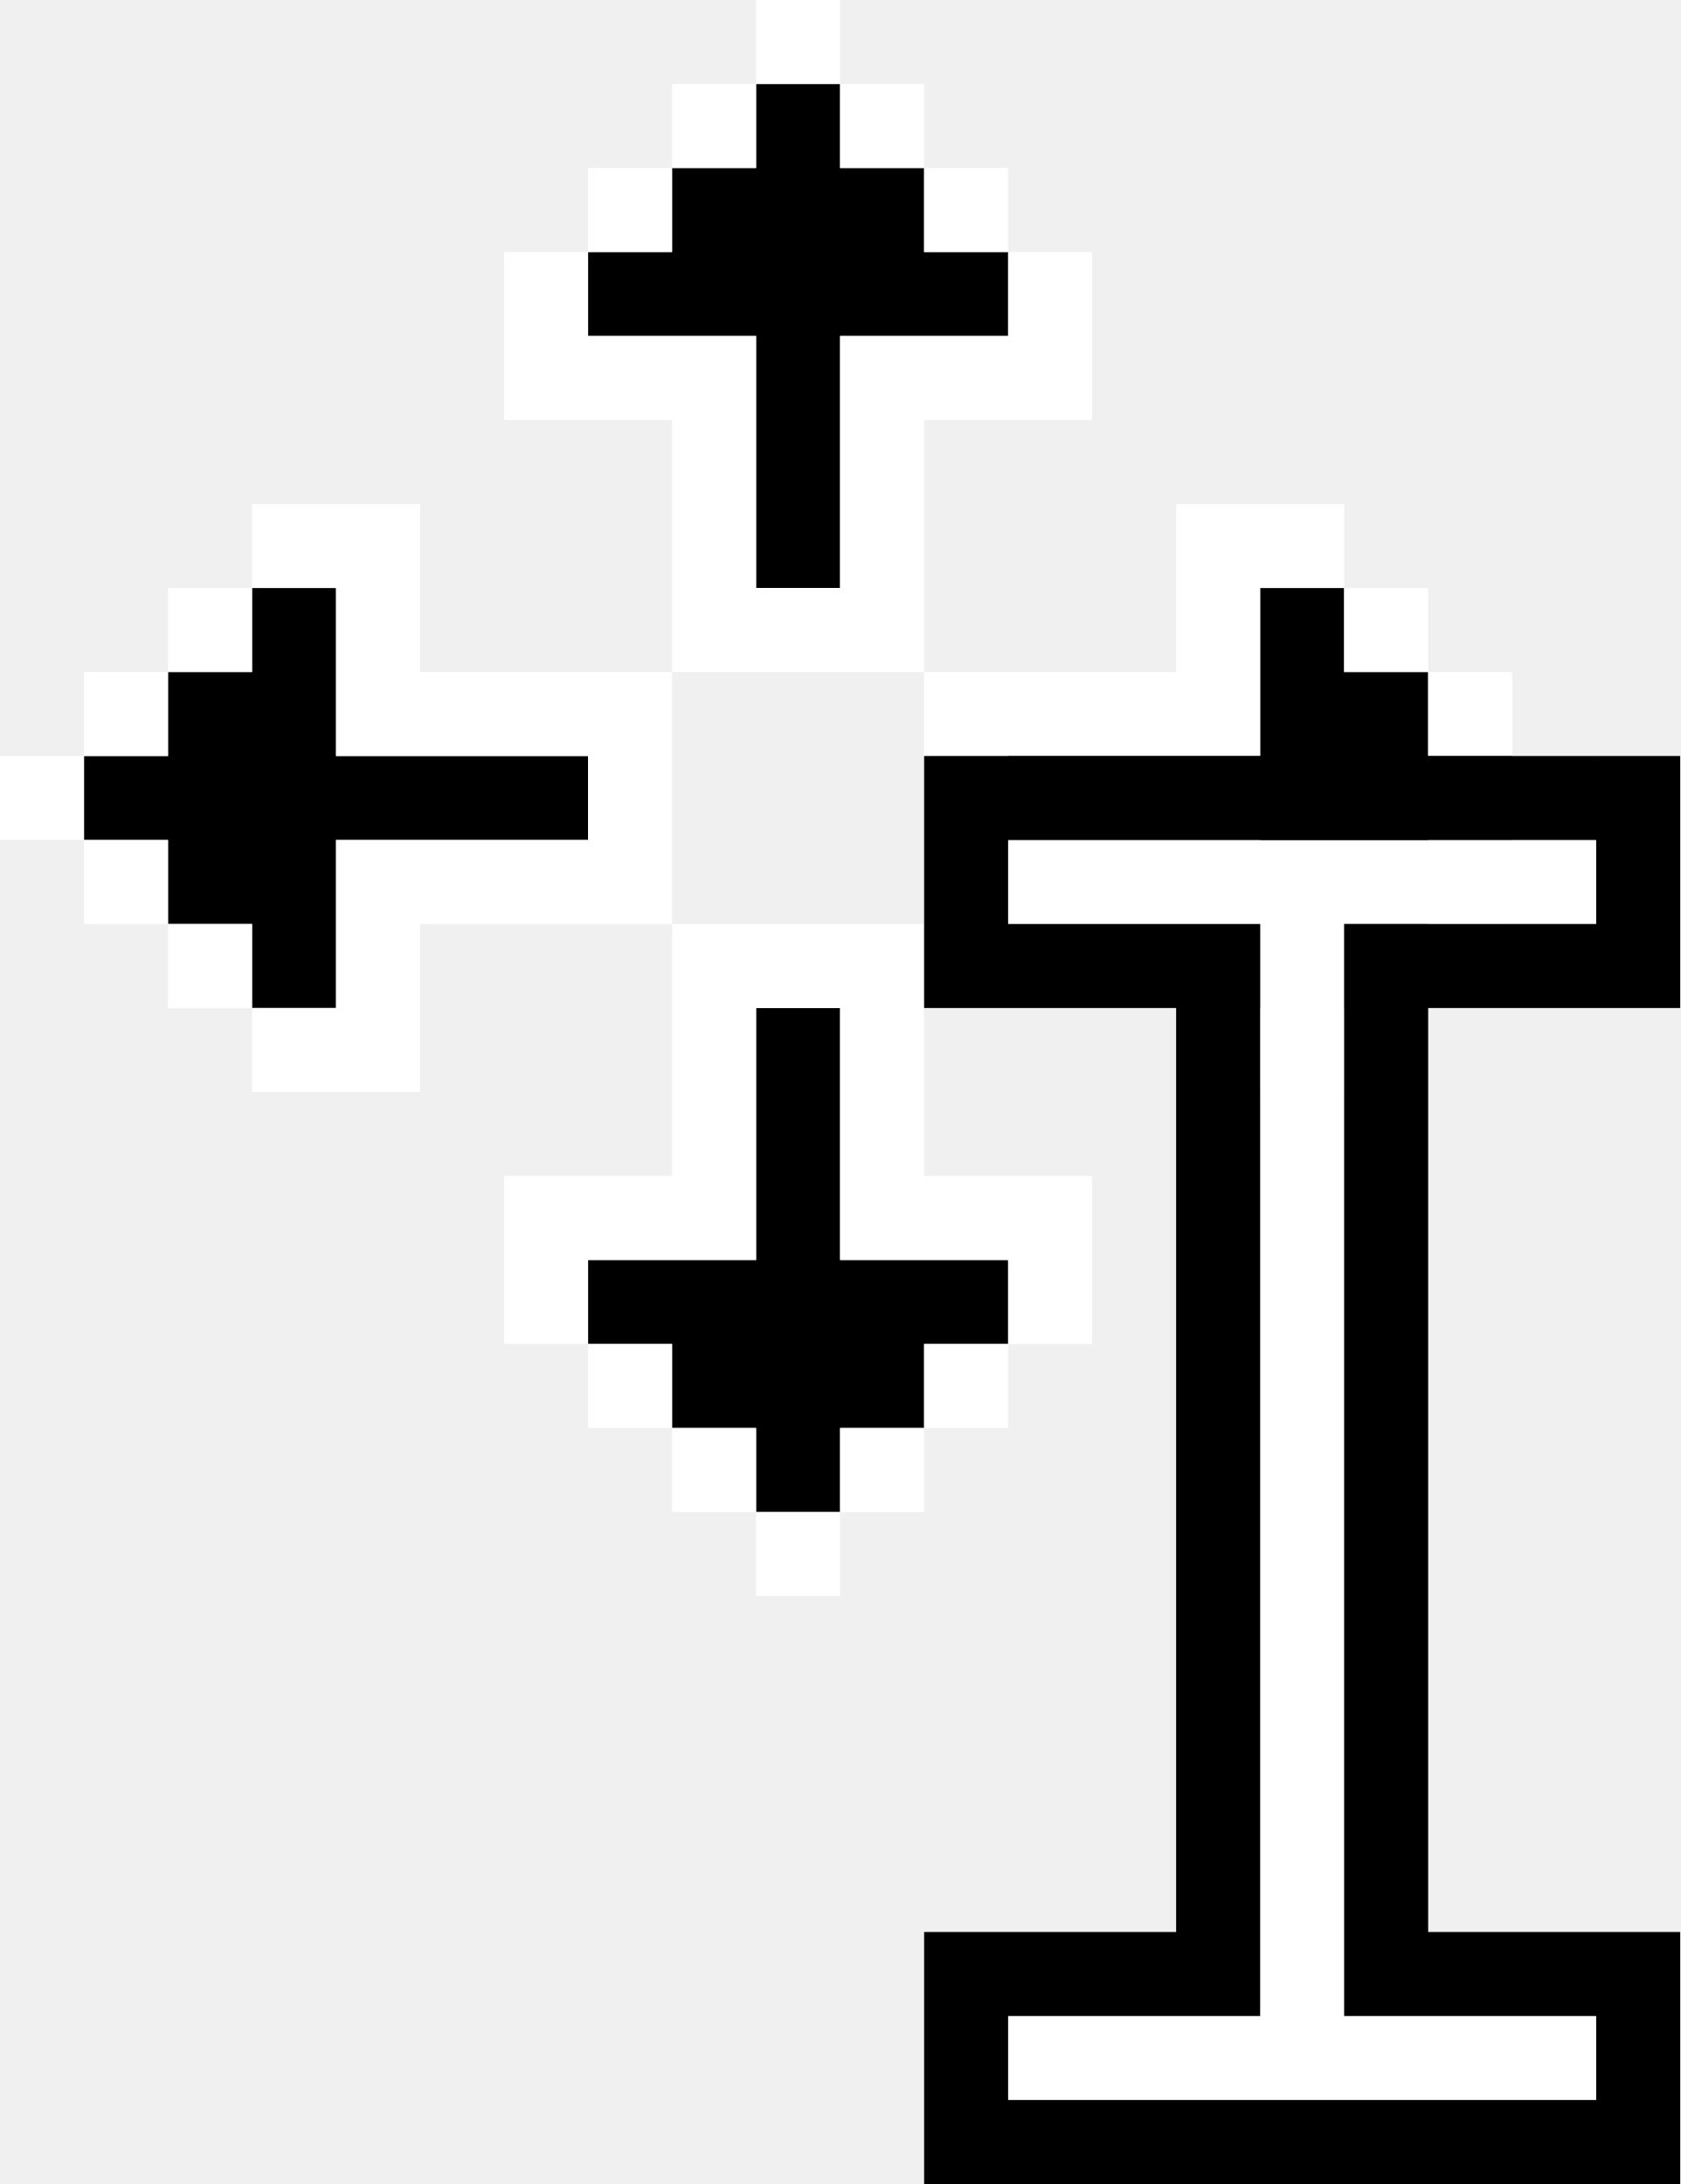
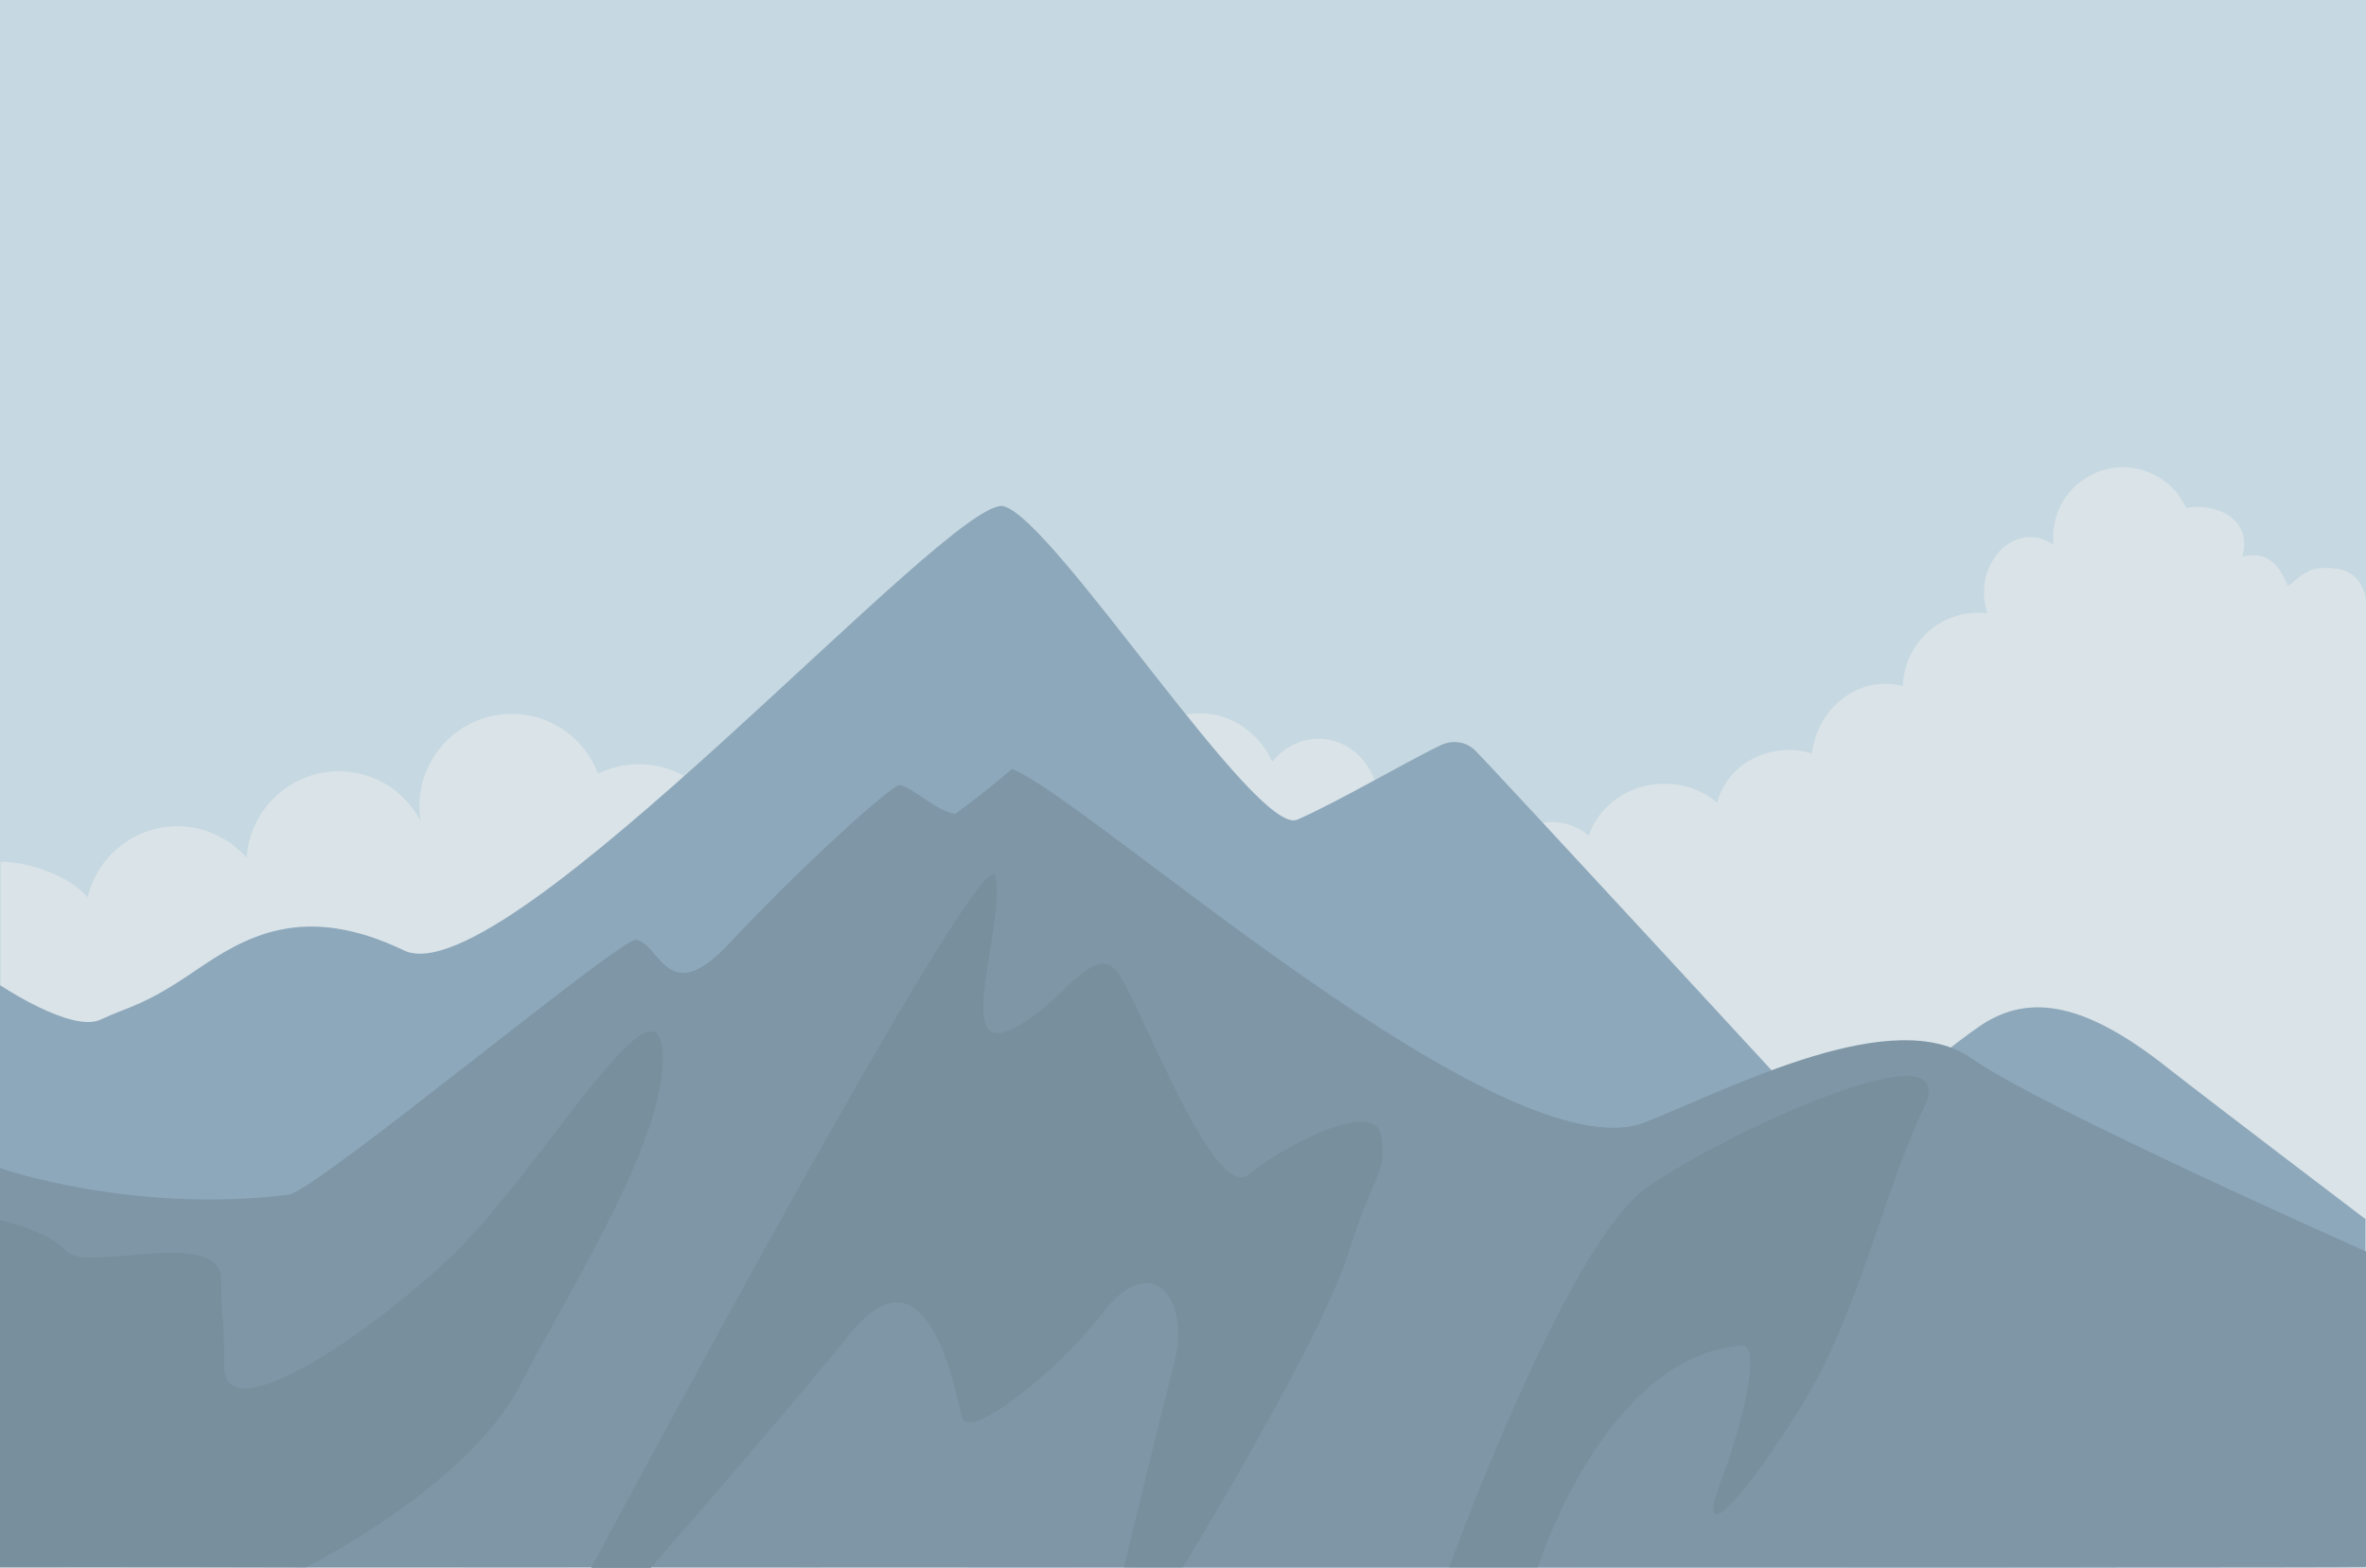
- <svg xmlns="http://www.w3.org/2000/svg" version="1.1" id="Layer_1" x="0px" y="0px" width="20px" height="26px" viewBox="0 0 20 26" style="enable-background:new 0 0 20 26;" xml:space="preserve">
-   <style type="text/css">
- 	.st0{fill:#FFFFFF;}
- </style>
-   <path d="M12,4h-2v3H9V4H7V3h1V2h1V1h1v1h1v1h1V4z M7,15h2v-3h1v3h2v1h-1v1h-1v1H9v-1H8v-1H7V15z M7,9H4V7H3v1H2v1H1v1h1v1h1v1h1v-2  h3V9z M18,9h-1V8h-1V7h-1v2h-3v1h3v2h1v-1h1v-1h1V9z" />
-   <path class="st0" d="M10,2V1h1v1H10z M12,3V2h-1v1H12z M12,3v1h-2v3H9V4H7V3H6v1v1h2v3h3V5h2V3H12z M10,0H9v1h1V0z M9,1H8v1h1V1z   M8,2H7v1h1V2z M9,17v1H8v-1H9z M7,16v1h1v-1H7z M7,16v-1h2v-3h1v3h2v1h1v-1v-1h-2v-3H8v3H6v2H7z M9,19h1v-1H9V19z M10,18h1v-1h-1  V18z M11,17h1v-1h-1V17z M17,11h1v-1h-1V11z M16,12h1v-1h-1V12z M16,12h-1v-2h-1h-2V9h2h1V7h1V6h-1h-1v2h-3v1v1v1h3v2h1h1V12z   M19,10V9h-1v1H19z M18,9V8h-1v1H18z M17,8V7h-1v1H17z M2,8H1v1h1V8z M3,7H2v1h1V7z M3,7h1v2h3v1H4v2H3v1h2v-2h3V8H5V6H3V7z M0,9v1  h1V9H0z M1,10v1h1v-1H1z M2,11v1h1v-1H2z" />
-   <polygon class="st0" points="19,11 19,10 12,10 12,11 15,11 15,24 12,24 12,25 19,25 19,24 16,24 16,11 " />
-   <path d="M11,9v1v1v1h3v11h-3v1v1v1h9v-1v-1v-1h-3V12h3v-1v-1V9H11z M19,11h-3v1v11v1h3v1h-7v-1h3v-1V12v-1h-3v-1h7V11z" />
+ <svg xmlns="http://www.w3.org/2000/svg" version="1.1" id="default-image-solid" x="0px" y="0px" viewBox="0 0 400 265" style="width: 400px; height: 265px;">
+   <rect fill="#C6D8E1" width="400" height="265" />
+   <path fill="#D9E3E8" d="M395.3,96.2c-5-0.8-6.1,1.1-8.5,2.9c-1-2.3-2.6-6.2-7.7-5c1.5-5.3-2.6-8.4-7.7-8.4c-0.6,0-1.2,0.1-1.8,0.2  c-1.8-4.1-6-6.9-10.7-6.9c-6.5,0-11.8,5.3-11.8,11.8c0,0.4,0,0.9,0.1,1.3c-1.2-0.8-2.5-1.3-3.9-1.3c-4.3,0-7.9,4.2-7.9,9.4  c0,1.2,0.2,2.4,0.6,3.5c-0.5-0.1-1-0.1-1.6-0.1c-6.9,0-12.5,5.5-12.7,12.4c-0.9-0.2-1.9-0.4-2.9-0.4c-6.4,0-11.7,5.2-12.5,11.8  c-1.2-0.4-2.5-0.6-3.9-0.6c-5.9,0-10.8,3.8-12.1,8.9c-2.4-2-5.5-3.2-8.9-3.2c-6,0-11.1,3.7-12.8,8.8c-1.5-1.4-3.8-2.3-6.3-2.3  c-2.1,0-4.1,0.6-5.5,1.7h-0.1c-1.3-5.5-6.2-9.5-12.1-9.5c-2.4,0-4.7,0.7-6.6,1.9c-1.4-0.7-3-1.2-4.8-1.2c-0.3,0-0.5,0-0.8,0  c-1.5-4.1-5.2-7-9.5-7c-3.1,0-5.9,1.5-7.8,3.9c-2.2-4.8-6.8-8.2-12.2-8.2c-5.6,0-10.5,3.7-12.5,8.8c-2.1-0.9-4.4-1.5-6.9-1.5  c-6.8,0-12.5,3.9-14.5,9.3c-0.2,0-0.5,0-0.7,0c-5.2,0-9.6,3.2-11.4,7.8c-2.7-2.8-7-4.5-11.8-4.5c-3.3,0-6.4,0.9-8.9,2.3  c-2.1-6.5-8-12.2-18.1-9.9c-2.7-2.3-6.3-3.7-10.1-3.7c-2.5,0-4.8,0.6-6.9,1.6c-2.2-5.9-7.9-10.1-14.6-10.1c-8.6,0-15.6,7-15.6,15.6  c0,0.9,0.1,1.7,0.2,2.5c-2.6-5-7.8-8.4-13.8-8.4c-8.3,0-15.1,6.5-15.6,14.6c-2.9-3.2-7-5.3-11.7-5.3c-7.4,0-13.5,5.1-15.2,12  c-2.9-3.5-9.8-6-14.7-6v119.2h400V102C400,102,400,97,395.3,96.2z" />
+   <path fill="#8EA8BB" d="M400,206.2c0,0-25.3-19.2-33.6-25.7c-13.4-10.6-23.1-12.9-31.7-7s-23.9,19.7-23.9,19.7s-58.9-63.9-61.5-66.4  c-1.5-1.4-3.6-1.7-5.5-0.9c-5.2,2.4-17.6,9.7-24.5,12.7c-6.9,2.9-41-50.7-49.6-53s-84.3,83.3-101.4,75.1s-26.9-2.3-35.4,3.5  c-8.6,5.9-11,5.9-15.9,8.2s-17.1-5.9-17.1-5.9V265c0,0,400,0.2,400,0v-58.8H400z" />
+   <path fill="#7E96A6" d="M333.4,179c-13.1-9.3-40,4.6-55.1,10.7c-23.6,9.6-94-54.4-107.2-59.7c0,0-4.2,3.7-9.6,7.6  c-3.5-0.4-8.4-5.7-9.9-4.7c-4.6,3.1-17.8,15.4-28.3,26.6c-10.5,11.3-11.7,0-15.8-0.6c-2.5-0.4-54.1,42.5-58.7,43.1  C22.3,205.3,0,197.5,0,197.5V265l400-0.1v-53.3C400,211.6,344.8,187.1,333.4,179z" />
+   <path fill="#788F9E" d="M0,264.9v-58.6c0,0,8.2,1.8,11.3,5.3c3.1,3.6,26.1-4.2,26.1,4.7s0.5,4.2,0.5,14.8c0,10.7,23-4.2,38.1-18.4  s34.9-49.2,36-35c1,14.2-15.1,39.2-24,56.4C79.1,251.4,51.7,265,51.7,265L0,264.9z" />
+   <path fill="#788F9E" d="M100,265c0,0,66.7-125.1,68.3-116.8s-6.8,29.7,2.1,26.1c8.9-3.6,14.6-16,18.8-9.5s16.2,38.6,21.9,33.8  c5.7-4.7,21.4-13.1,22.4-6.5c1,6.5-1,5.3-5.7,20.2C223.1,227.1,200,265,200,265h-10c0,0,6-24.8,8.6-34.9c2.6-10.1-3.7-19-12-8.3  s-23,22-24,17.8s-5.7-30.3-18.8-14.2c-13,16-33.8,39.7-33.8,39.7h-10V265z" />
+   <path fill="#788F9E" d="M245,265c0,0,19.8-54.7,33.4-64.2s53.7-27.9,46.9-13.6c-6.8,14.2-11,34.4-20.3,49.8  c-9.4,15.4-18.8,26.1-14.1,13.6c4.7-12.5,6.4-23.3,3.7-23.1C271.3,229.1,260,265,260,265H245z" />
</svg>
